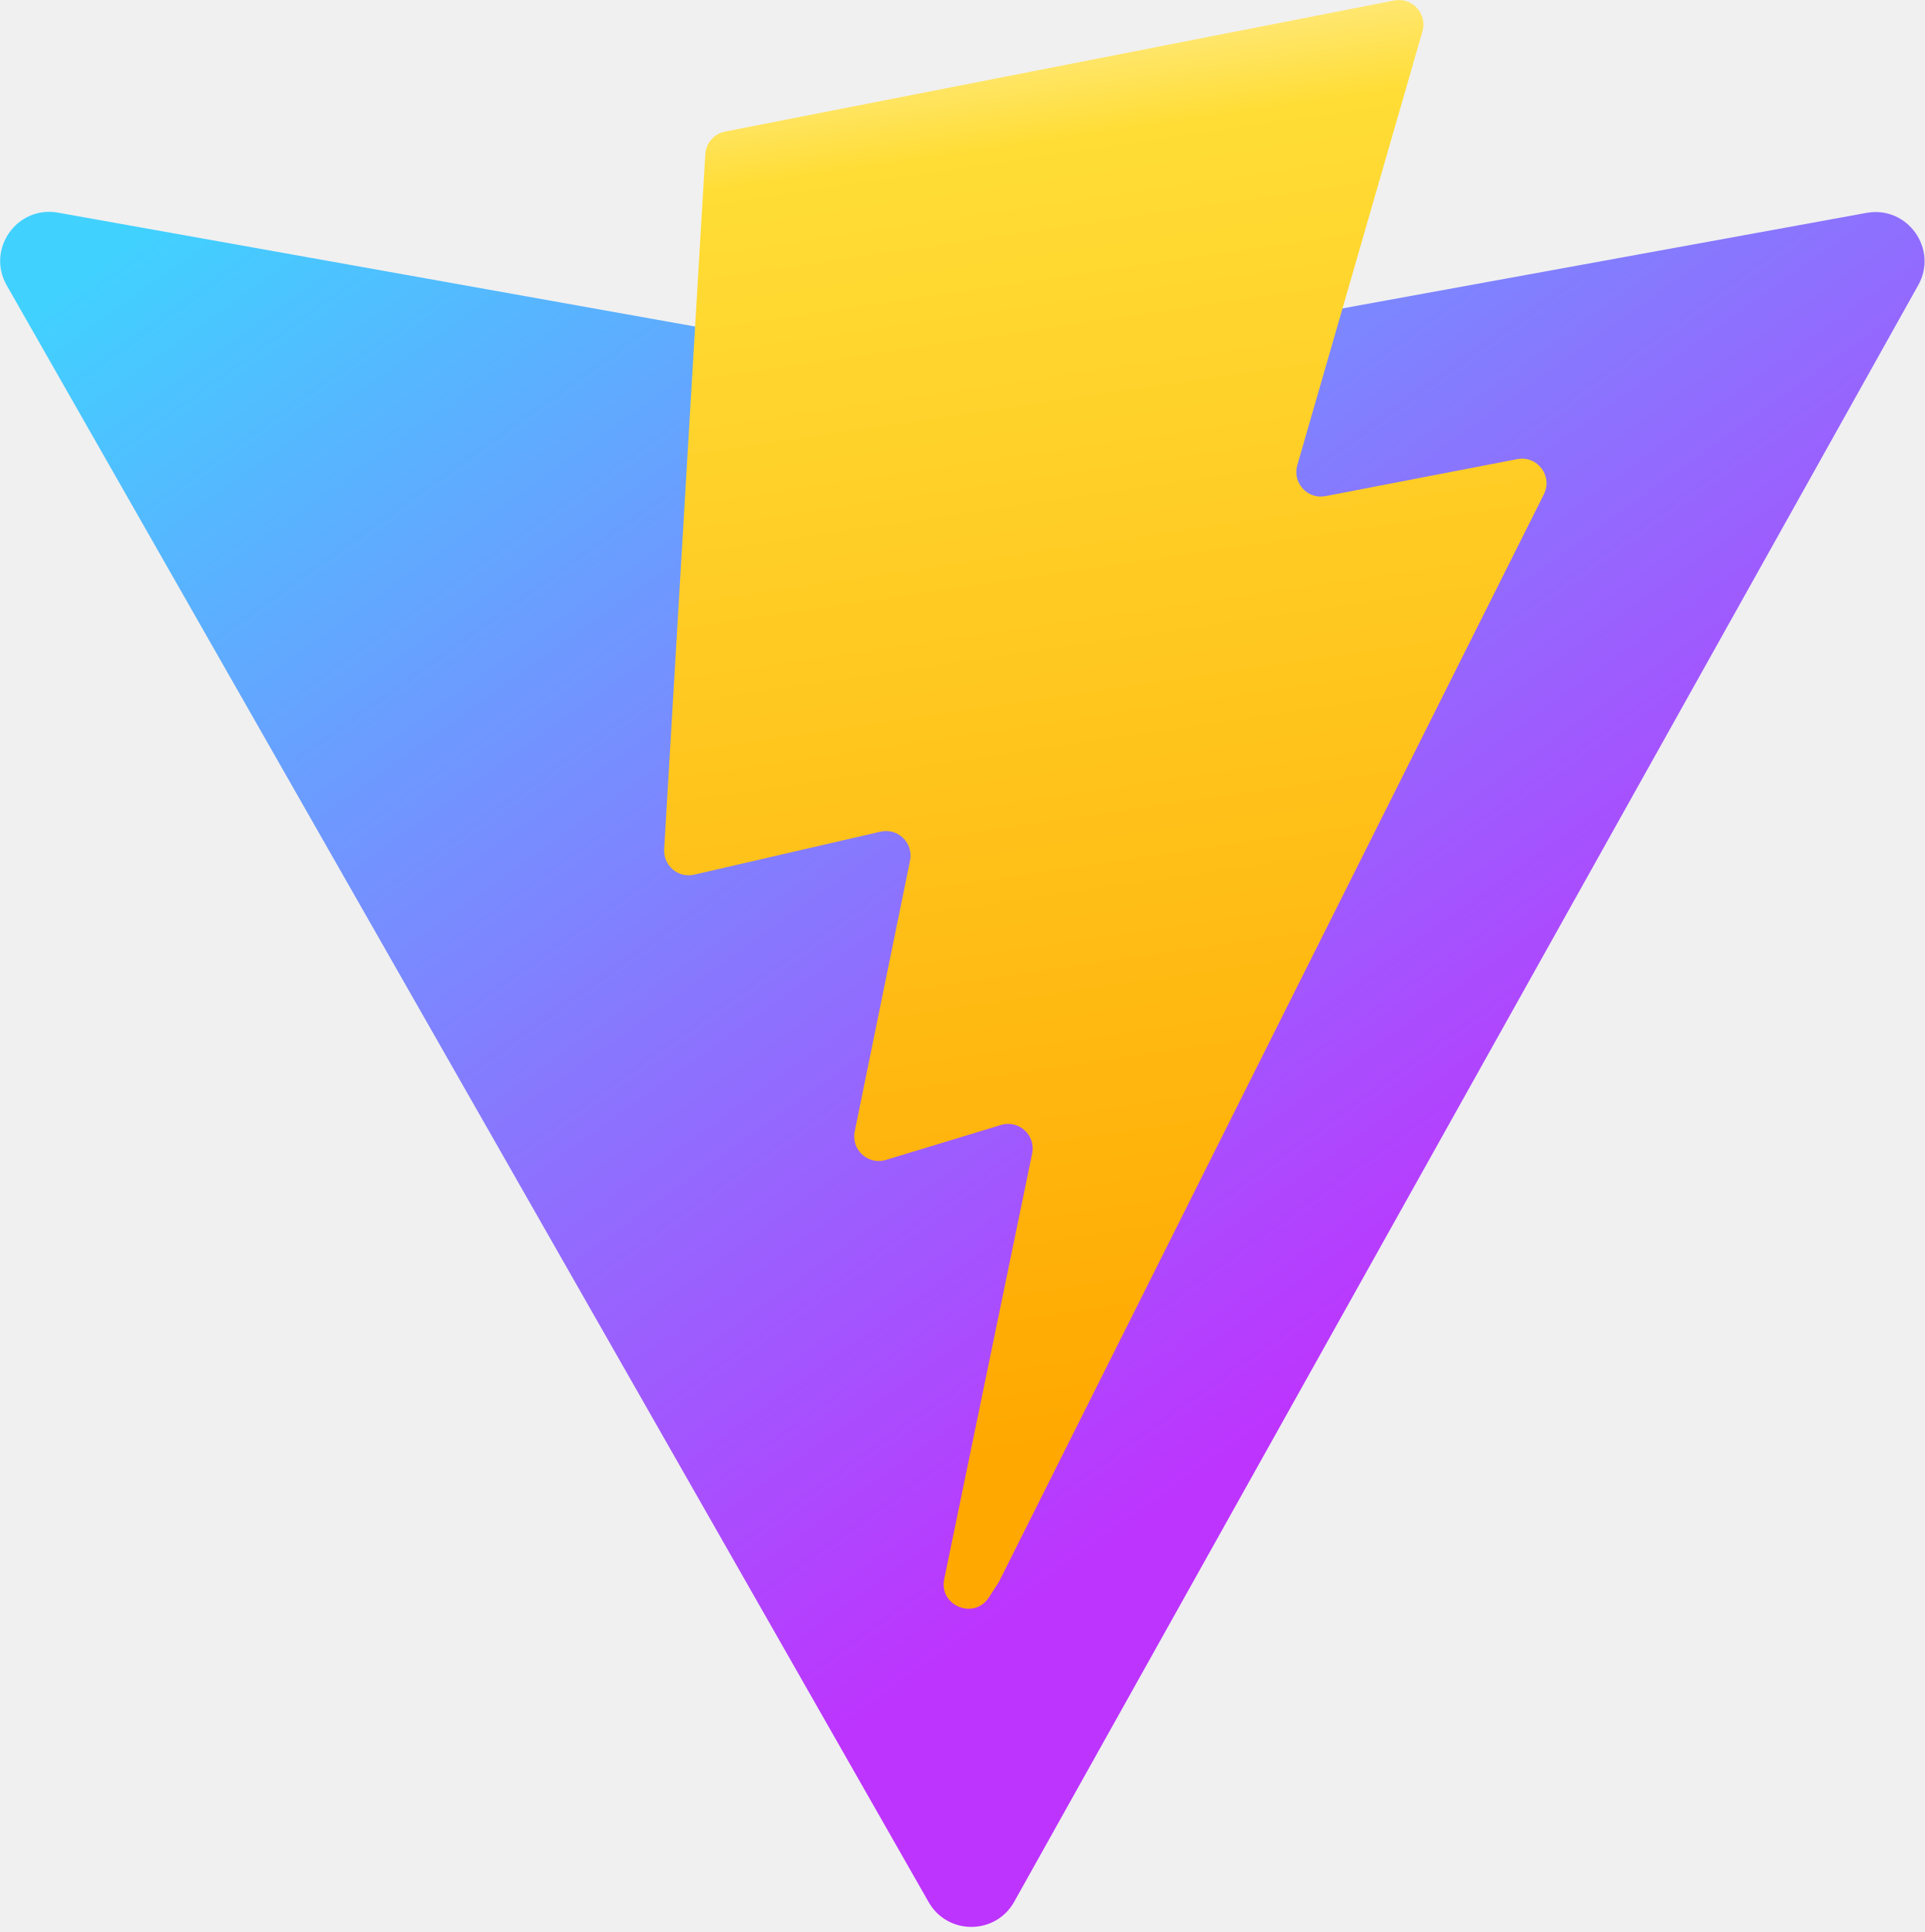
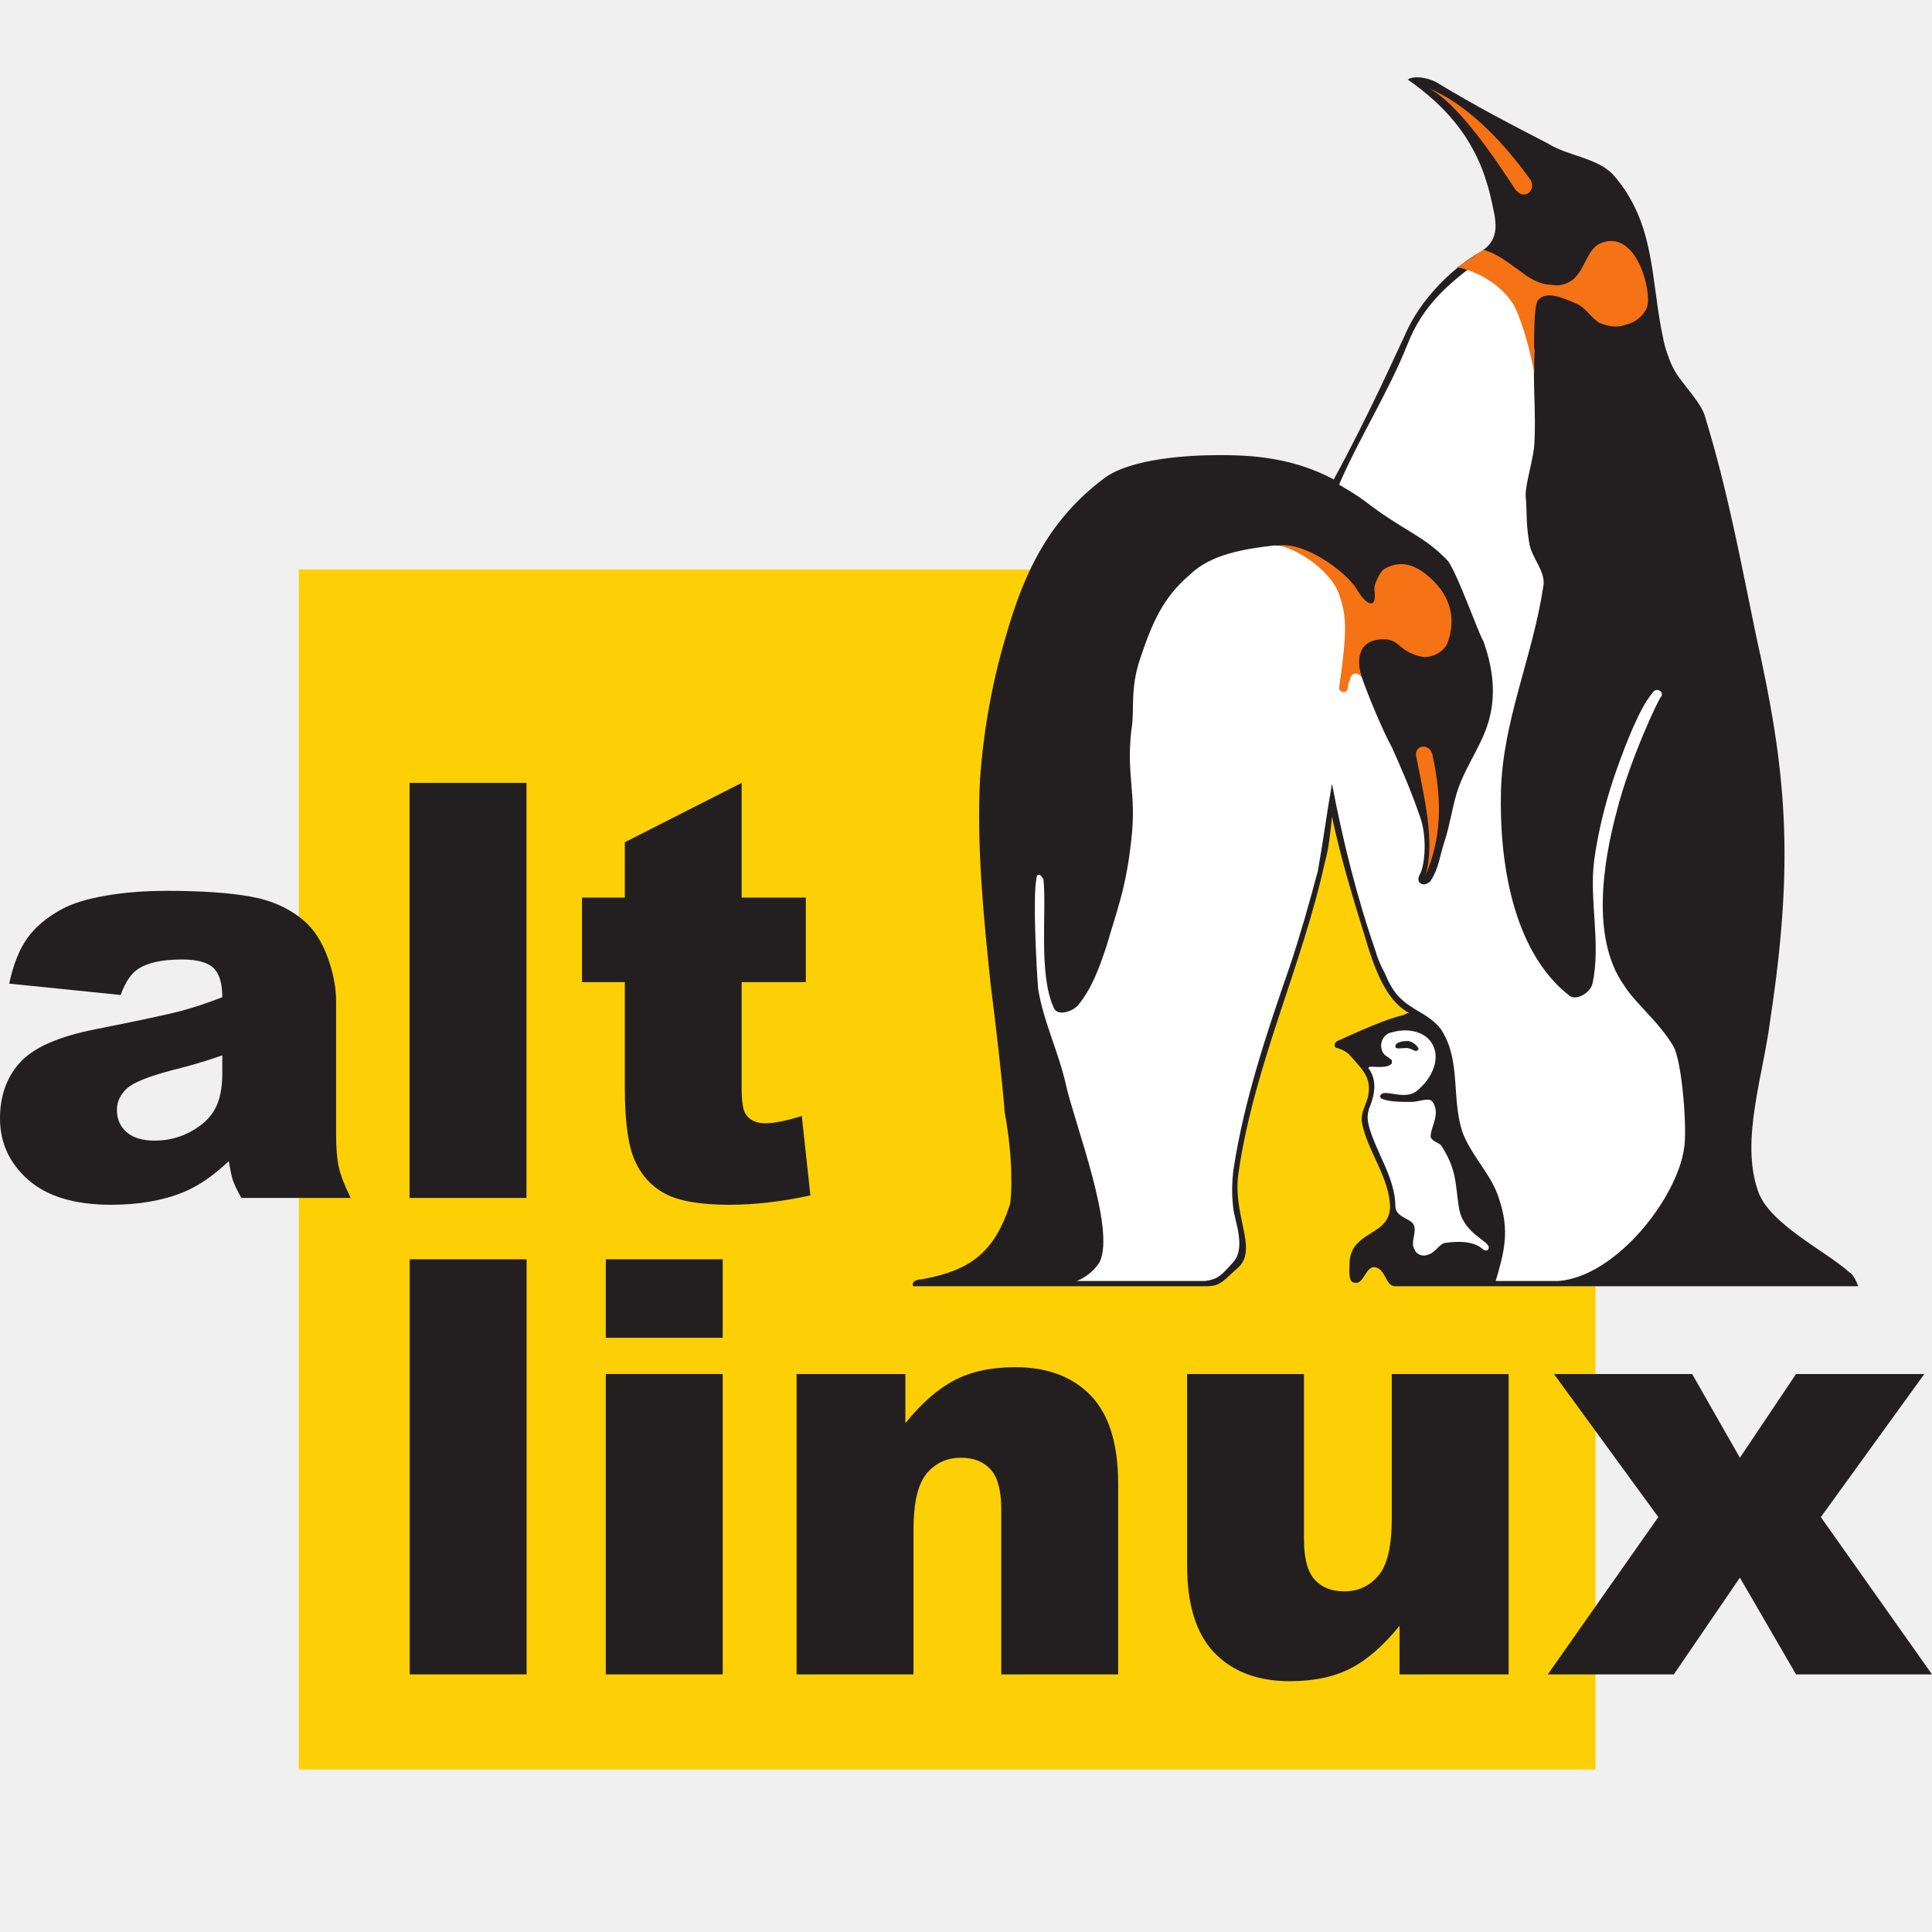
- <svg xmlns="http://www.w3.org/2000/svg" width="31.88" height="32" viewBox="0 0 256 257">
-   <defs>
-     <linearGradient id="IconifyId1813088fe1fbc01fb466" x1="-.828%" x2="57.636%" y1="7.652%" y2="78.411%">
-       <stop offset="0%" stop-color="#41D1FF" />
-       <stop offset="100%" stop-color="#BD34FE" />
-     </linearGradient>
-     <linearGradient id="IconifyId1813088fe1fbc01fb467" x1="43.376%" x2="50.316%" y1="2.242%" y2="89.03%">
-       <stop offset="0%" stop-color="#FFEA83" />
-       <stop offset="8.333%" stop-color="#FFDD35" />
-       <stop offset="100%" stop-color="#FFA800" />
-     </linearGradient>
-   </defs>
-   <path fill="url(#IconifyId1813088fe1fbc01fb466)" d="M255.153 37.938L134.897 252.976c-2.483 4.44-8.862 4.466-11.382.048L.875 37.958c-2.746-4.814 1.371-10.646 6.827-9.67l120.385 21.517a6.537 6.537 0 0 0 2.322-.004l117.867-21.483c5.438-.991 9.574 4.796 6.877 9.62Z" />
-   <path fill="url(#IconifyId1813088fe1fbc01fb467)" d="M185.432.063L96.44 17.501a3.268 3.268 0 0 0-2.634 3.014l-5.474 92.456a3.268 3.268 0 0 0 3.997 3.378l24.777-5.718c2.318-.535 4.413 1.507 3.936 3.838l-7.361 36.047c-.495 2.426 1.782 4.5 4.151 3.78l15.304-4.649c2.372-.72 4.652 1.36 4.15 3.788l-11.698 56.621c-.732 3.542 3.979 5.473 5.943 2.437l1.313-2.028l72.516-144.72c1.215-2.423-.88-5.186-3.54-4.672l-25.505 4.922c-2.396.462-4.435-1.77-3.759-4.114l16.646-57.705c.677-2.35-1.37-4.583-3.769-4.113Z" />
+ <svg xmlns="http://www.w3.org/2000/svg" width="32" height="32" viewBox="0 0 32 32" fill="none">
+   <path d="M4.949 9.433V29.309H26.426V9.433H4.949Z" fill="#FDD005" />
+   <path d="M23.257 16.811C22.966 16.869 22.47 17.099 22.149 17.243C22.091 17.272 22.091 17.358 22.149 17.358C22.237 17.387 22.296 17.416 22.353 17.474C22.5 17.646 22.674 17.79 22.674 18.021C22.674 18.28 22.529 18.366 22.558 18.597C22.645 19.058 23.024 19.518 23.024 20.008C22.995 20.382 22.645 20.382 22.441 20.642C22.383 20.728 22.353 20.814 22.353 20.929C22.353 21.045 22.325 21.246 22.441 21.246C22.587 21.275 22.616 20.987 22.762 20.987C22.966 21.016 22.937 21.304 23.112 21.304H30.777C30.748 21.217 30.69 21.102 30.632 21.074C30.253 20.728 29.291 20.267 29.116 19.72C28.825 18.884 29.204 17.819 29.32 16.897C29.728 14.219 29.583 12.75 29.087 10.533C28.825 9.265 28.62 8.142 28.242 6.904C28.183 6.674 27.863 6.357 27.746 6.155C27.659 6.011 27.571 5.752 27.542 5.579C27.338 4.629 27.426 3.707 26.726 2.901C26.463 2.613 25.968 2.584 25.648 2.382C25.035 2.065 24.424 1.749 23.811 1.374C23.724 1.317 23.461 1.23 23.316 1.317C24.015 1.806 24.482 2.382 24.686 3.246C24.773 3.649 24.89 3.966 24.482 4.197C24.365 4.254 23.607 4.744 23.257 5.579C23.17 5.752 22.674 6.875 22.091 7.941C21.392 7.566 20.692 7.538 20.197 7.538C19.672 7.538 18.739 7.595 18.302 7.912C17.37 8.603 16.961 9.496 16.67 10.504C16.437 11.281 16.291 12.088 16.233 12.894C16.174 13.989 16.291 15.198 16.407 16.293C16.495 17.013 16.582 17.704 16.641 18.424C16.786 19.201 16.757 19.806 16.728 19.95C16.466 20.757 16.058 21.045 15.271 21.189C15.154 21.189 15.095 21.246 15.125 21.304C15.854 21.304 16.582 21.304 17.311 21.304H19.993C20.226 21.304 20.284 21.189 20.517 20.987C20.838 20.67 20.401 20.123 20.517 19.403C20.78 17.617 21.567 16.005 21.945 14.277C22.004 14.075 22.033 13.816 22.062 13.528C22.208 14.219 22.412 14.881 22.616 15.544C22.82 16.235 23.024 16.61 23.345 16.782C23.316 16.782 23.286 16.782 23.257 16.811Z" fill="#231F20" />
+   <path d="M24.773 21.217C24.919 20.728 25.006 20.382 24.831 19.864C24.714 19.461 24.365 19.144 24.219 18.741C24.044 18.194 24.19 17.589 23.898 17.099C23.84 16.984 23.695 16.869 23.549 16.782C23.199 16.581 23.082 16.465 22.937 16.12C22.878 16.005 22.82 15.89 22.791 15.774C22.47 14.853 22.237 13.902 22.062 12.981C21.975 13.47 21.916 13.931 21.829 14.421C21.683 14.968 21.537 15.486 21.363 16.005C20.984 17.099 20.605 18.222 20.43 19.374C20.401 19.605 20.401 19.806 20.43 20.037C20.459 20.238 20.634 20.67 20.43 20.901C20.226 21.131 20.168 21.189 19.963 21.217C19.293 21.217 18.506 21.217 17.836 21.217C17.982 21.16 18.127 21.045 18.215 20.901C18.477 20.354 17.806 18.625 17.661 17.992C17.544 17.445 17.282 16.926 17.195 16.379C17.165 16.005 17.107 14.853 17.165 14.565C17.165 14.478 17.223 14.449 17.282 14.565C17.34 15.054 17.195 16.149 17.456 16.696C17.515 16.84 17.778 16.754 17.865 16.638C18.098 16.35 18.215 16.005 18.331 15.659C18.506 15.054 18.652 14.709 18.739 13.902C18.827 13.125 18.652 12.865 18.739 12.088C18.798 11.771 18.71 11.425 18.885 10.907C19.089 10.303 19.264 9.899 19.701 9.525C20.051 9.179 20.605 9.093 21.1 9.035C22.441 9.035 22.266 10.475 22.558 11.224C22.645 11.483 22.908 12.117 23.053 12.376C23.17 12.635 23.374 13.096 23.52 13.528C23.636 13.845 23.607 14.306 23.52 14.478C23.432 14.622 23.578 14.709 23.694 14.594C23.84 14.363 23.84 14.19 23.928 13.931C24.015 13.672 24.073 13.268 24.161 13.038C24.306 12.635 24.598 12.261 24.686 11.829C24.773 11.425 24.714 11.022 24.569 10.619C24.482 10.475 24.161 9.554 23.986 9.294C23.578 8.862 23.257 8.805 22.587 8.286C22.47 8.2 22.325 8.113 22.179 8.027C22.529 7.221 22.995 6.501 23.316 5.694C23.578 5.032 24.015 4.686 24.51 4.312C25.356 4.801 25.298 4.83 25.414 5.81C25.385 6.328 25.444 6.846 25.414 7.336C25.414 7.538 25.269 7.998 25.269 8.2C25.298 8.517 25.269 8.632 25.327 8.977C25.356 9.237 25.618 9.467 25.56 9.726C25.385 10.878 24.89 11.944 24.861 13.096C24.831 14.219 25.035 15.745 25.997 16.494C26.114 16.581 26.347 16.437 26.376 16.293C26.522 15.63 26.318 14.91 26.405 14.248C26.463 13.816 26.581 13.326 26.726 12.894C26.843 12.549 27.134 11.742 27.367 11.483C27.426 11.368 27.571 11.454 27.513 11.541C27.484 11.541 26.988 12.606 26.785 13.413C26.551 14.277 26.347 15.544 26.901 16.322C27.076 16.61 27.455 16.897 27.717 17.329C27.863 17.589 27.95 18.741 27.892 19.029C27.775 19.835 26.785 21.131 25.822 21.217C25.473 21.217 25.123 21.217 24.773 21.217Z" fill="white" />
+   <path d="M23.053 17.617V17.56C23.024 17.531 22.937 17.474 22.937 17.474C22.82 17.358 22.878 17.128 23.053 17.099C23.345 17.013 23.665 17.099 23.753 17.358C23.84 17.589 23.695 17.877 23.49 18.049C23.316 18.222 23.024 18.078 22.908 18.107C22.849 18.136 22.849 18.165 22.878 18.194C22.995 18.251 23.199 18.251 23.374 18.251C23.49 18.251 23.607 18.194 23.695 18.222C23.753 18.251 23.782 18.366 23.782 18.424C23.782 18.568 23.695 18.712 23.695 18.827C23.724 18.913 23.811 18.913 23.869 18.971C24.132 19.374 24.102 19.605 24.161 19.979C24.219 20.44 24.686 20.555 24.657 20.67C24.657 20.699 24.628 20.728 24.569 20.699C24.424 20.555 24.161 20.555 23.957 20.584C23.84 20.584 23.782 20.757 23.636 20.786C23.578 20.814 23.461 20.786 23.432 20.699C23.345 20.584 23.49 20.382 23.403 20.267C23.345 20.181 23.112 20.152 23.112 19.979C23.112 19.518 22.791 19.086 22.674 18.654C22.645 18.539 22.645 18.481 22.674 18.366C22.762 18.165 22.82 17.906 22.674 17.704C22.616 17.617 22.937 17.733 23.053 17.617Z" fill="white" />
+   <path d="M23.665 1.461C24.161 1.72 24.773 2.642 25.094 3.131C25.239 3.333 25.444 3.16 25.356 2.987C24.861 2.296 24.278 1.72 23.665 1.461ZM21.188 9.035C21.567 9.122 22.062 9.496 22.179 9.842C22.296 10.187 22.325 10.389 22.179 11.397C22.179 11.454 22.296 11.512 22.325 11.397C22.353 11.138 22.325 11.397 22.353 11.281C22.383 11.109 22.5 11.138 22.558 11.224C22.441 10.878 22.529 10.562 22.966 10.59C23.199 10.619 23.17 10.792 23.549 10.878C23.665 10.907 23.928 10.821 23.986 10.619C24.132 10.187 23.986 9.813 23.636 9.525C23.432 9.352 23.17 9.265 22.908 9.438C22.849 9.496 22.762 9.668 22.762 9.755C22.82 10.129 22.616 10.014 22.47 9.755C22.266 9.438 21.596 8.977 21.188 9.035ZM23.607 14.507C23.782 13.96 23.578 13.154 23.461 12.549C23.403 12.347 23.665 12.29 23.724 12.491C23.898 13.297 23.869 13.902 23.607 14.507ZM24.569 4.139C24.511 4.168 24.278 4.341 24.132 4.427C24.452 4.485 24.89 4.715 25.094 5.09C25.239 5.406 25.356 5.867 25.414 6.184C25.414 5.982 25.385 5.09 25.473 4.974C25.618 4.801 25.91 4.945 26.114 5.032C26.259 5.09 26.347 5.262 26.493 5.349C26.639 5.406 26.785 5.435 26.93 5.377C27.076 5.349 27.222 5.233 27.28 5.09C27.367 4.83 27.105 3.793 26.522 4.024C26.289 4.11 26.259 4.456 26.055 4.629C25.939 4.715 25.822 4.744 25.677 4.715C25.531 4.715 25.356 4.629 25.21 4.513C25.006 4.37 24.802 4.197 24.569 4.139Z" fill="#F57215" />
+   <path d="M23.316 17.243C23.403 17.243 23.52 17.358 23.49 17.387C23.432 17.445 23.403 17.358 23.286 17.358C23.199 17.358 23.112 17.387 23.112 17.329C23.112 17.272 23.199 17.243 23.316 17.243Z" fill="#231F20" />
+   <path d="M1.999 16.48L0.152 16.292C0.221 15.973 0.322 15.721 0.453 15.538C0.585 15.354 0.774 15.195 1.021 15.06C1.198 14.963 1.442 14.888 1.752 14.835C2.063 14.781 2.398 14.755 2.759 14.755C3.339 14.755 3.804 14.787 4.156 14.851C4.507 14.915 4.8 15.049 5.035 15.251C5.199 15.392 5.329 15.591 5.424 15.849C5.519 16.106 5.567 16.352 5.567 16.586V18.784C5.567 19.018 5.582 19.201 5.612 19.334C5.642 19.467 5.707 19.636 5.809 19.842H3.999C3.926 19.714 3.879 19.616 3.857 19.549C3.835 19.481 3.813 19.375 3.79 19.231C3.537 19.472 3.285 19.645 3.034 19.748C2.692 19.886 2.294 19.955 1.841 19.955C1.238 19.955 0.781 19.817 0.468 19.542C0.156 19.267 0 18.928 0 18.524C0 18.146 0.113 17.835 0.338 17.591C0.563 17.347 0.978 17.166 1.584 17.047C2.31 16.903 2.781 16.802 2.997 16.745C3.212 16.687 3.44 16.611 3.682 16.517C3.682 16.286 3.632 16.124 3.534 16.031C3.435 15.938 3.262 15.892 3.014 15.892C2.696 15.892 2.458 15.942 2.299 16.041C2.175 16.119 2.075 16.265 1.999 16.48ZM3.682 17.48C3.414 17.574 3.136 17.656 2.847 17.727C2.452 17.831 2.203 17.932 2.098 18.032C1.99 18.134 1.936 18.252 1.936 18.383C1.936 18.532 1.989 18.655 2.095 18.75C2.202 18.845 2.358 18.892 2.565 18.892C2.781 18.892 2.983 18.841 3.169 18.738C3.355 18.635 3.487 18.509 3.565 18.361C3.643 18.213 3.682 18.021 3.682 17.784V17.48Z" fill="#231F20" />
+   <path d="M6.784 12.967H8.72V19.842H6.784V12.967Z" fill="#231F20" />
+   <path d="M12.284 12.967V14.867H13.347V16.267H12.284V18.026C12.284 18.238 12.305 18.378 12.346 18.446C12.41 18.552 12.521 18.605 12.68 18.605C12.823 18.605 13.023 18.564 13.28 18.484L13.423 19.8C12.945 19.903 12.498 19.955 12.083 19.955C11.602 19.955 11.247 19.894 11.019 19.773C10.79 19.651 10.622 19.466 10.513 19.219C10.403 18.971 10.349 18.57 10.349 18.015V16.267H9.64V14.867H10.349V13.95L12.284 12.967Z" fill="#231F20" />
+   <path d="M6.786 20.858H8.722V27.733H6.786V20.858Z" fill="#231F20" />
+   <path d="M10.034 20.858H11.97V22.158H10.034V20.858ZM10.034 22.758H11.97V27.733H10.034V22.758Z" fill="#231F20" />
+   <path d="M13.194 22.758H14.996V23.572C15.265 23.239 15.536 23.002 15.811 22.86C16.086 22.716 16.42 22.645 16.815 22.645C17.349 22.645 17.766 22.802 18.068 23.116C18.369 23.43 18.52 23.915 18.52 24.571V27.733H16.584V25.001C16.584 24.69 16.526 24.469 16.409 24.34C16.292 24.21 16.128 24.145 15.916 24.145C15.682 24.145 15.493 24.233 15.348 24.407C15.202 24.582 15.13 24.895 15.13 25.348V27.733H13.194V22.758Z" fill="#231F20" />
+   <path d="M24.988 27.733H23.181V26.928C22.912 27.259 22.642 27.495 22.368 27.635C22.095 27.775 21.76 27.846 21.362 27.846C20.832 27.846 20.416 27.688 20.114 27.375C19.812 27.061 19.662 26.578 19.662 25.925V22.758H21.598V25.495C21.598 25.808 21.656 26.03 21.773 26.161C21.89 26.292 22.054 26.358 22.266 26.358C22.496 26.358 22.685 26.27 22.832 26.096C22.979 25.921 23.052 25.606 23.052 25.153V22.758H24.988V27.733Z" fill="#231F20" />
+   <path d="M25.738 22.758H28.027L28.818 24.145L29.748 22.758H31.873L30.159 25.128L32 27.733H29.748L28.818 26.131L27.724 27.733H25.636L27.467 25.128L25.738 22.758Z" fill="#231F20" />
</svg>
